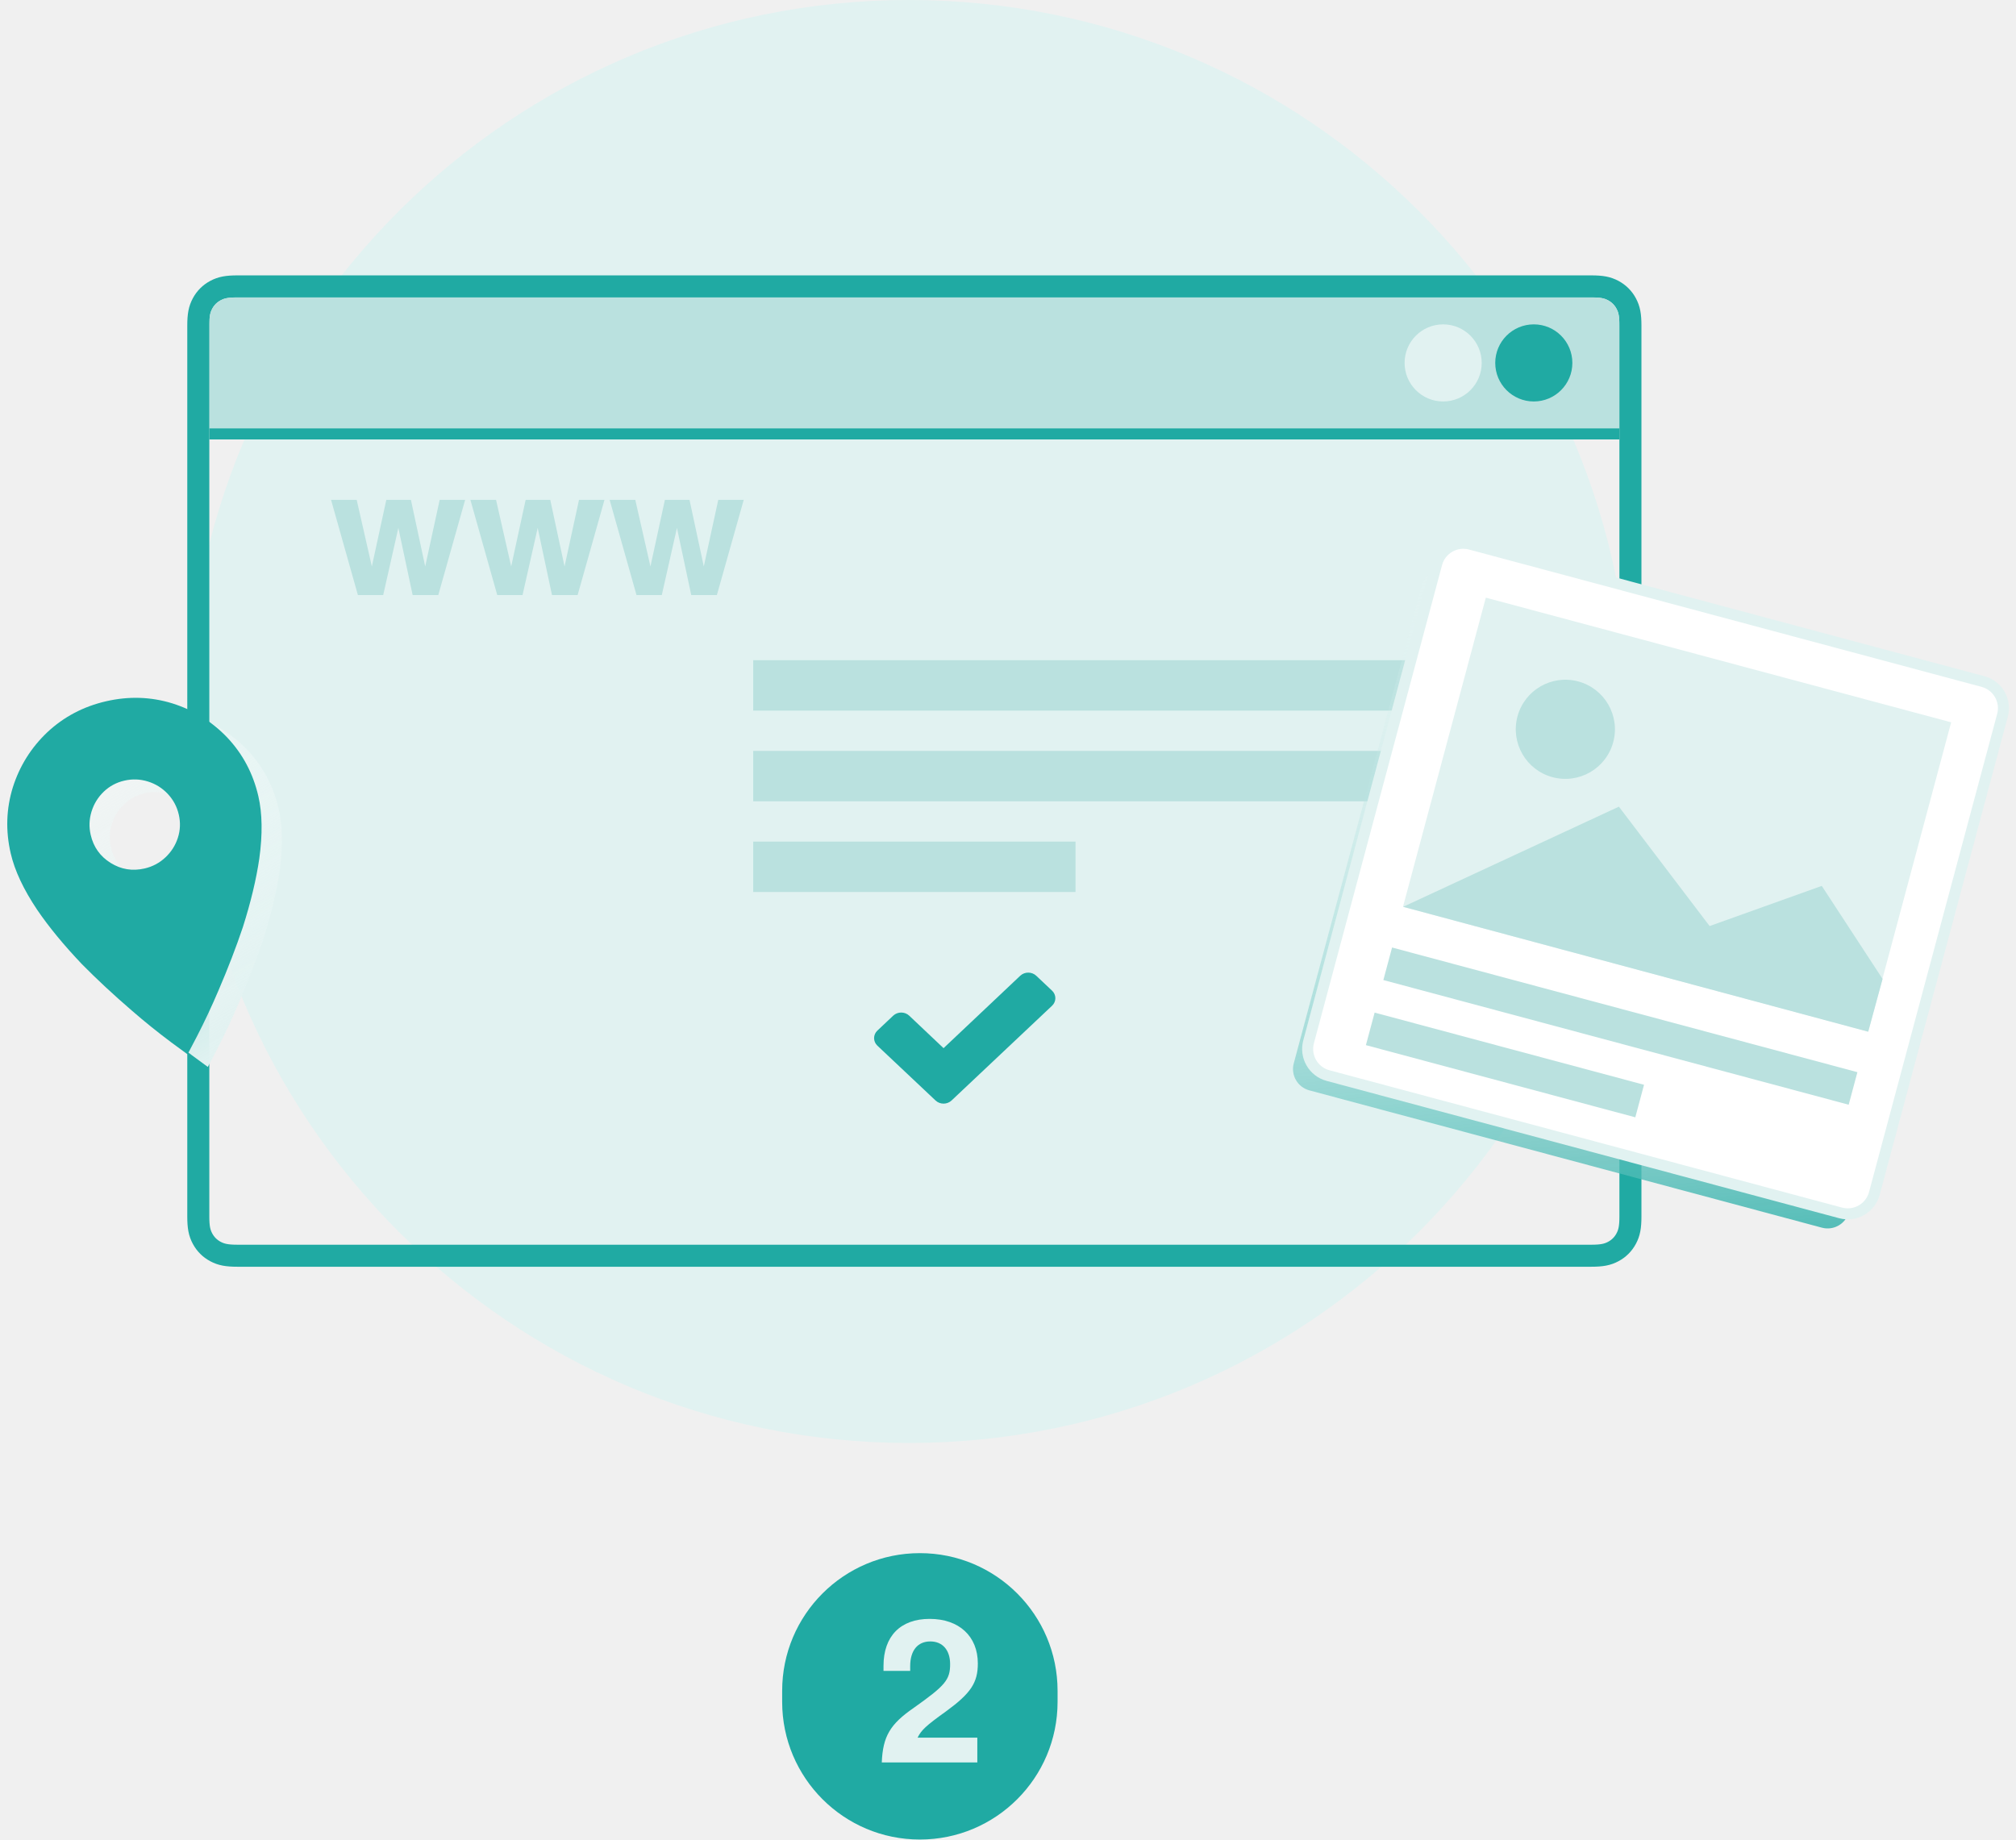
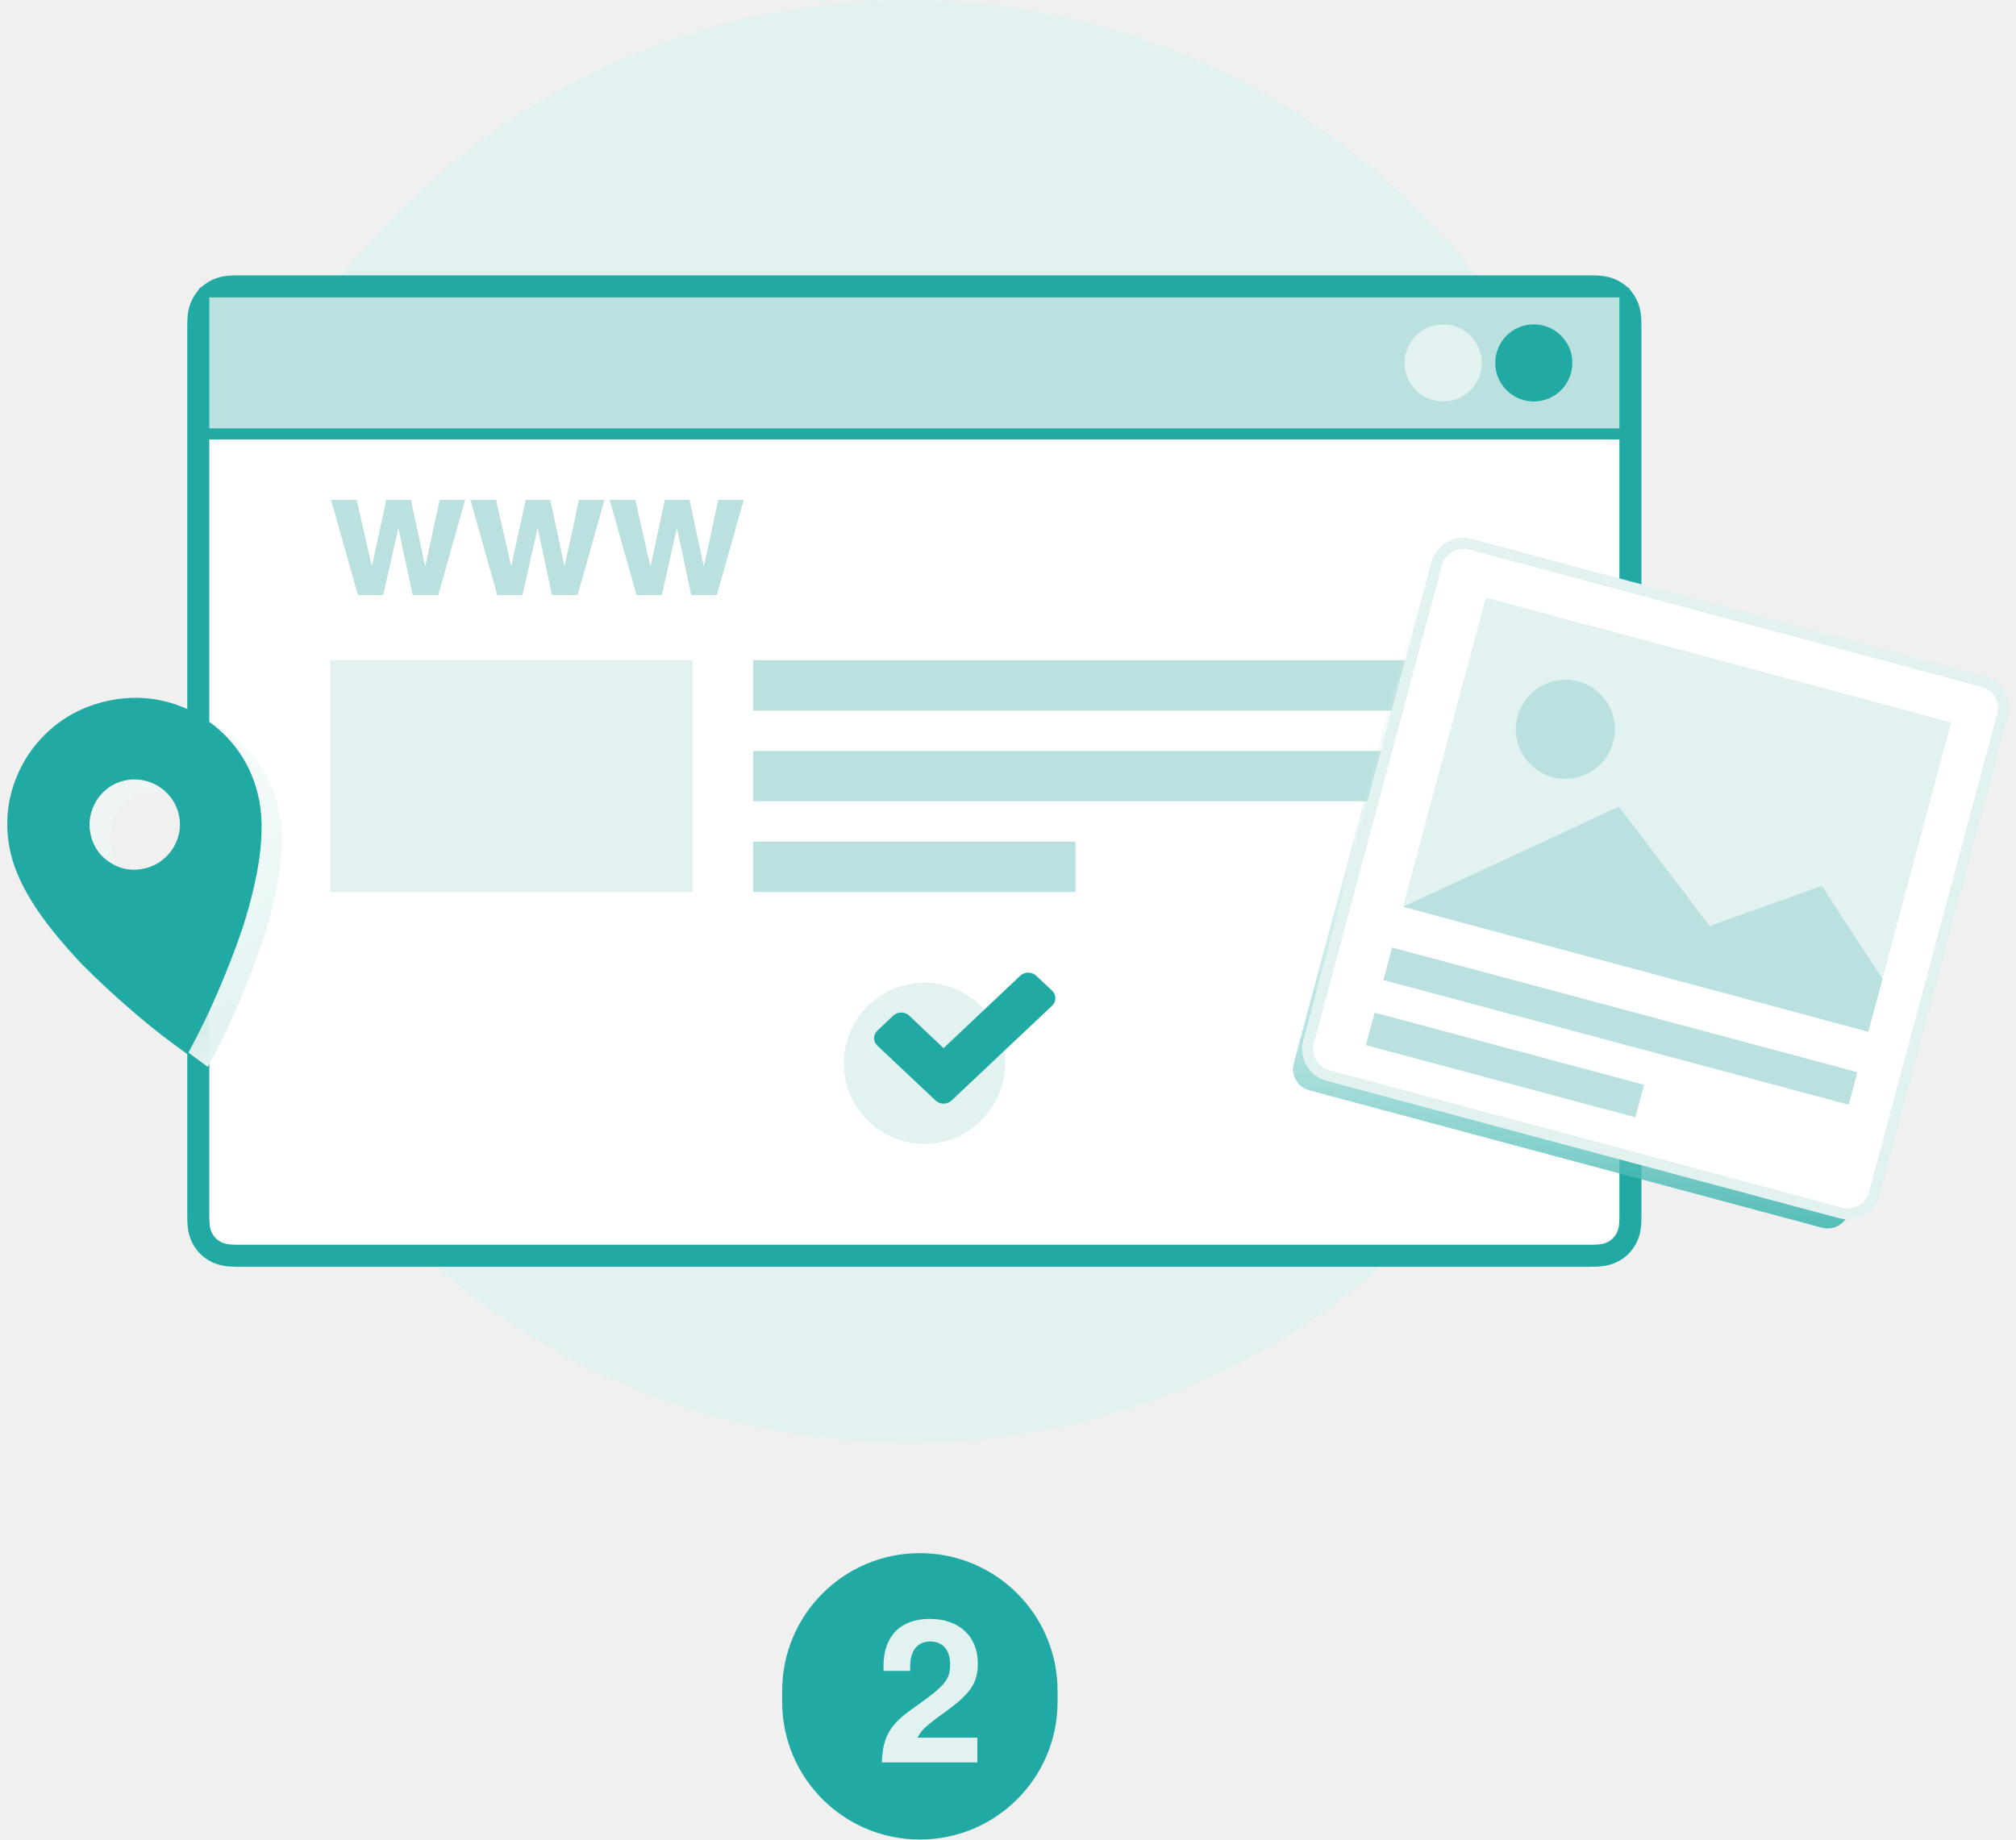
- <svg xmlns="http://www.w3.org/2000/svg" xmlns:xlink="http://www.w3.org/1999/xlink" width="183px" height="167px" viewBox="0 0 183 167" version="1.1">
+ <svg xmlns="http://www.w3.org/2000/svg" width="183px" height="167px" viewBox="0 0 183 167" version="1.1">
  <defs>
-     <path d="M2.564,-1.03584031e-16 L125.436,1.03584031e-16 C126.328,-6.01853049e-17 126.651,0.093 126.977,0.267 C127.303,0.441 127.559,0.697 127.733,1.023 C127.907,1.349 128,1.672 128,2.564 L128,83.436 C128,84.328 127.907,84.651 127.733,84.977 C127.559,85.303 127.303,85.559 126.977,85.733 C126.651,85.907 126.328,86 125.436,86 L2.564,86 C1.672,86 1.349,85.907 1.023,85.733 C0.697,85.559 0.441,85.303 0.267,84.977 C0.093,84.651 4.01235366e-17,84.328 -6.90560205e-17,83.436 L6.90560205e-17,2.564 C-4.01235366e-17,1.672 0.093,1.349 0.267,1.023 C0.441,0.697 0.697,0.441 1.023,0.267 C1.349,0.093 1.672,6.01853049e-17 2.564,-1.03584031e-16 Z" id="path-1" />
-     <linearGradient x1="14.43%" y1="-63.698%" x2="50%" y2="100%" id="linearGradient-3">
+     <linearGradient x1="14.43%" y1="-63.698%" x2="50%" y2="100%" id="linearGradient-1">
      <stop stop-color="#FFFFFF" stop-opacity="0" offset="0%" />
      <stop stop-color="#E1F2F1" offset="100%" />
    </linearGradient>
-     <linearGradient x1="43.058%" y1="-24.011%" x2="100%" y2="121.483%" id="linearGradient-4">
+     <linearGradient x1="43.058%" y1="-24.011%" x2="100%" y2="121.483%" id="linearGradient-2">
      <stop stop-color="#FFFFFF" stop-opacity="0" offset="0%" />
      <stop stop-color="#20AAA3" offset="100%" />
    </linearGradient>
  </defs>
  <g id="Page-2" stroke="none" stroke-width="1" fill="none" fill-rule="evenodd">
    <g id="submit-your-entry" transform="translate(-589, -282)">
      <g id="step2" transform="translate(568, 280)">
        <g id="2" transform="translate(92, 143)">
          <path d="M12.5,0 L12.5,0 C19.404,-1.26816328e-15 25,5.596 25,12.5 L25,13.5 C25,20.404 19.404,26 12.5,26 L12.5,26 C5.596,26 8.45442189e-16,20.404 0,13.5 L0,12.5 C-8.45442189e-16,5.596 5.596,1.26816328e-15 12.5,0 Z" id="Rectangle-path" fill="#20AAA3" fill-rule="nonzero" />
          <text font-family="Helvetica-Bold, Helvetica" font-size="18" font-weight="bold" fill="#E1F2F1">
            <tspan x="8.495" y="19">2</tspan>
          </text>
        </g>
        <g>
          <rect id="Rectangle-11" fill-rule="nonzero" x="0" y="0" width="209" height="136" />
          <circle id="Oval-3" fill="#E1F2F1" fill-rule="nonzero" cx="103.5" cy="67.5" r="65.5" />
          <g id="browser" transform="translate(40, 29)">
-             <mask id="mask-2" fill="white">
-               <use xlink:href="#path-1" />
-             </mask>
-             <path stroke="#20AAA3" stroke-width="2" d="M2.564,-1 L125.436,-1 C126.4,-1 126.913,-0.901 127.448,-0.615 C127.949,-0.347 128.347,0.051 128.615,0.552 C128.901,1.087 129,1.6 129,2.564 L129,83.436 C129,84.4 128.901,84.913 128.615,85.448 C128.347,85.949 127.949,86.347 127.448,86.615 C126.913,86.901 126.4,87 125.436,87 L2.564,87 C1.6,87 1.087,86.901 0.552,86.615 C0.051,86.347 -0.347,85.949 -0.615,85.448 C-0.901,84.913 -1,84.4 -1,83.436 L-1,2.564 C-1,1.6 -0.901,1.087 -0.615,0.552 C-0.347,0.051 0.051,-0.347 0.552,-0.615 C1.087,-0.901 1.6,-1 2.564,-1 Z" />
-             <text id="www" mask="url(#mask-2)" font-family="Helvetica-Bold, Helvetica" font-size="16" font-weight="bold" letter-spacing="0.2" fill="#BAE1DF">
+             <path d="M2.564,-1 L125.436,-1 C126.4,-1 126.913,-0.901 127.448,-0.615 C127.949,-0.347 128.347,0.051 128.615,0.552 C128.901,1.087 129,1.6 129,2.564 L129,83.436 C129,84.4 128.901,84.913 128.615,85.448 C128.347,85.949 127.949,86.347 127.448,86.615 C126.913,86.901 126.4,87 125.436,87 L2.564,87 C1.6,87 1.087,86.901 0.552,86.615 C0.051,86.347 -0.347,85.949 -0.615,85.448 C-0.901,84.913 -1,84.4 -1,83.436 L-1,2.564 C-1,1.6 -0.901,1.087 -0.615,0.552 C-0.347,0.051 0.051,-0.347 0.552,-0.615 C1.087,-0.901 1.6,-1 2.564,-1 Z" id="Rectangle-5" stroke="#20AAA3" stroke-width="2" fill="#FFFFFF" fill-rule="nonzero" stroke-linecap="round" stroke-linejoin="round" />
+             <text id="www" font-family="Helvetica-Bold, Helvetica" font-size="16" font-weight="bold" letter-spacing="0.2" fill="#BAE1DF">
              <tspan x="10.971" y="27.019">ww</tspan>
              <tspan x="36.262" y="27.019">w</tspan>
            </text>
-             <g id="Group-3" mask="url(#mask-2)">
-               <g transform="translate(57.6, 61.29787)">
-                 <ellipse id="Oval-2" fill="#E1F2F1" fill-rule="nonzero" cx="7.314" cy="8.234" rx="7.314" ry="7.319" />
-                 <path d="M19.2,2.323 C19.2,2.573 19.094,2.823 18.903,3.003 L9.772,11.613 C9.581,11.794 9.315,11.894 9.05,11.894 C8.784,11.894 8.519,11.794 8.328,11.613 L3.04,6.628 C2.849,6.447 2.743,6.197 2.743,5.947 C2.743,5.697 2.849,5.446 3.04,5.266 L4.484,3.904 C4.675,3.724 4.941,3.624 5.206,3.624 C5.472,3.624 5.737,3.724 5.928,3.904 L9.05,6.858 L16.015,0.28 C16.206,0.1 16.471,0 16.737,0 C17.002,0 17.268,0.1 17.459,0.28 L18.903,1.642 C19.094,1.822 19.2,2.072 19.2,2.323 Z" id="Check---FontAwesome" fill="#20AAA3" fill-rule="evenodd" />
-               </g>
+             <g id="Group-3" transform="translate(57.6, 61.29787)">
+               <ellipse id="Oval-2" fill="#E1F2F1" fill-rule="nonzero" cx="7.314" cy="8.234" rx="7.314" ry="7.319" />
+               <path d="M19.2,2.323 C19.2,2.573 19.094,2.823 18.903,3.003 L9.772,11.613 C9.581,11.794 9.315,11.894 9.05,11.894 C8.784,11.894 8.519,11.794 8.328,11.613 L3.04,6.628 C2.849,6.447 2.743,6.197 2.743,5.947 C2.743,5.697 2.849,5.446 3.04,5.266 L4.484,3.904 C4.675,3.724 4.941,3.624 5.206,3.624 C5.472,3.624 5.737,3.724 5.928,3.904 L9.05,6.858 L16.015,0.28 C16.206,0.1 16.471,0 16.737,0 C17.002,0 17.268,0.1 17.459,0.28 L18.903,1.642 C19.094,1.822 19.2,2.072 19.2,2.323 Z" id="Check---FontAwesome" fill="#20AAA3" />
            </g>
-             <polygon id="Rectangle-6" fill="#E1F2F1" fill-rule="nonzero" mask="url(#mask-2)" points="10.971 32.936 43.886 32.936 43.886 53.979 10.971 53.979" />
-             <polygon id="Rectangle-6" fill="#BAE1DF" fill-rule="nonzero" mask="url(#mask-2)" points="49.371 32.936 117.029 32.936 117.029 37.511 49.371 37.511" />
-             <polygon id="Rectangle-6" fill="#BAE1DF" fill-rule="nonzero" mask="url(#mask-2)" points="49.371 41.17 117.029 41.17 117.029 45.745 49.371 45.745" />
-             <polygon id="Rectangle-6" fill="#BAE1DF" fill-rule="nonzero" mask="url(#mask-2)" points="49.371 49.404 78.629 49.404 78.629 53.979 49.371 53.979" />
-             <path d="M-0.5,-0.5 L128.5,-0.5 L128.5,12.394 L-0.5,12.394 L-0.5,-0.5 Z" id="Rectangle-5" stroke="#20AAA3" fill="#BAE1DF" fill-rule="nonzero" stroke-linecap="round" stroke-linejoin="round" mask="url(#mask-2)" />
-             <circle id="Oval" fill="#20AAA3" fill-rule="nonzero" mask="url(#mask-2)" cx="120.229" cy="5.947" r="3.5" />
-             <circle id="Oval" fill="#E1F2F1" fill-rule="nonzero" mask="url(#mask-2)" cx="112" cy="5.947" r="3.5" />
+             <polygon id="Rectangle-6" fill="#E1F2F1" fill-rule="nonzero" points="10.971 32.936 43.886 32.936 43.886 53.979 10.971 53.979" />
+             <polygon id="Rectangle-6" fill="#BAE1DF" fill-rule="nonzero" points="49.371 32.936 117.029 32.936 117.029 37.511 49.371 37.511" />
+             <polygon id="Rectangle-6" fill="#BAE1DF" fill-rule="nonzero" points="49.371 41.17 117.029 41.17 117.029 45.745 49.371 45.745" />
+             <polygon id="Rectangle-6" fill="#BAE1DF" fill-rule="nonzero" points="49.371 49.404 78.629 49.404 78.629 53.979 49.371 53.979" />
+             <path d="M-0.5,-0.5 L128.5,-0.5 L128.5,12.394 L-0.5,12.394 L-0.5,-0.5 Z" id="Rectangle-5" stroke="#20AAA3" fill="#BAE1DF" fill-rule="nonzero" stroke-linecap="round" stroke-linejoin="round" />
+             <circle id="Oval" fill="#20AAA3" fill-rule="nonzero" cx="120.229" cy="5.947" r="3.5" />
+             <circle id="Oval" fill="#E1F2F1" fill-rule="nonzero" cx="112" cy="5.947" r="3.5" />
          </g>
          <g id="pin" transform="translate(35.5, 82.5) rotate(-13) translate(-35.5, -82.5) translate(23, 65)">
-             <path d="M13.073,17.107 C13.813,17.107 14.501,16.923 15.135,16.554 C15.769,16.185 16.271,15.691 16.641,15.071 C17.011,14.452 17.196,13.773 17.196,13.035 C17.196,12.297 17.011,11.612 16.641,10.979 C16.271,10.347 15.769,9.846 15.135,9.477 C14.501,9.108 13.813,8.923 13.073,8.923 C12.334,8.923 11.653,9.108 11.032,9.477 C10.411,9.846 9.915,10.347 9.545,10.979 C9.175,11.612 8.99,12.297 8.99,13.035 C8.99,14.168 9.387,15.13 10.18,15.921 C10.973,16.712 11.937,17.107 13.073,17.107 Z M13.073,1.53 C15.188,1.53 17.13,2.044 18.901,3.072 C20.645,4.1 22.032,5.484 23.063,7.223 C24.094,8.989 24.609,10.926 24.609,13.035 C24.609,14.643 24.212,16.488 23.42,18.57 C22.733,20.336 21.781,22.247 20.566,24.303 C19.561,25.937 18.412,27.637 17.117,29.403 C16.218,30.642 15.267,31.854 14.263,33.04 L13.073,34.424 L11.884,33.04 C10.88,31.854 9.929,30.642 9.03,29.403 C7.735,27.637 6.586,25.937 5.581,24.303 C4.366,22.247 3.414,20.336 2.727,18.57 C1.934,16.488 1.538,14.643 1.538,13.035 C1.538,10.926 2.053,8.989 3.084,7.223 C4.115,5.484 5.502,4.1 7.246,3.072 C9.017,2.044 10.959,1.53 13.073,1.53 Z" id="location_on---material" fill="url(#linearGradient-3)" />
+             <path d="M13.073,17.107 C13.813,17.107 14.501,16.923 15.135,16.554 C15.769,16.185 16.271,15.691 16.641,15.071 C17.011,14.452 17.196,13.773 17.196,13.035 C17.196,12.297 17.011,11.612 16.641,10.979 C16.271,10.347 15.769,9.846 15.135,9.477 C14.501,9.108 13.813,8.923 13.073,8.923 C12.334,8.923 11.653,9.108 11.032,9.477 C10.411,9.846 9.915,10.347 9.545,10.979 C9.175,11.612 8.99,12.297 8.99,13.035 C8.99,14.168 9.387,15.13 10.18,15.921 C10.973,16.712 11.937,17.107 13.073,17.107 Z M13.073,1.53 C15.188,1.53 17.13,2.044 18.901,3.072 C20.645,4.1 22.032,5.484 23.063,7.223 C24.094,8.989 24.609,10.926 24.609,13.035 C24.609,14.643 24.212,16.488 23.42,18.57 C22.733,20.336 21.781,22.247 20.566,24.303 C19.561,25.937 18.412,27.637 17.117,29.403 C16.218,30.642 15.267,31.854 14.263,33.04 L13.073,34.424 L11.884,33.04 C10.88,31.854 9.929,30.642 9.03,29.403 C7.735,27.637 6.586,25.937 5.581,24.303 C4.366,22.247 3.414,20.336 2.727,18.57 C1.934,16.488 1.538,14.643 1.538,13.035 C1.538,10.926 2.053,8.989 3.084,7.223 C4.115,5.484 5.502,4.1 7.246,3.072 C9.017,2.044 10.959,1.53 13.073,1.53 Z" id="location_on---material" fill="url(#linearGradient-1)" />
            <path d="M11.535,15.577 C12.275,15.577 12.962,15.393 13.597,15.024 C14.231,14.655 14.733,14.161 15.103,13.541 C15.473,12.922 15.658,12.243 15.658,11.505 C15.658,10.767 15.473,10.082 15.103,9.449 C14.733,8.817 14.231,8.316 13.597,7.947 C12.962,7.578 12.275,7.393 11.535,7.393 C10.795,7.393 10.115,7.578 9.494,7.947 C8.873,8.316 8.377,8.817 8.007,9.449 C7.637,10.082 7.452,10.767 7.452,11.505 C7.452,12.638 7.849,13.6 8.642,14.391 C9.434,15.182 10.399,15.577 11.535,15.577 Z M11.535,0 C13.65,0 15.592,0.514 17.363,1.542 C19.107,2.57 20.494,3.954 21.525,5.693 C22.555,7.459 23.071,9.396 23.071,11.505 C23.071,13.113 22.674,14.958 21.882,17.04 C21.194,18.806 20.243,20.717 19.027,22.773 C18.023,24.407 16.874,26.107 15.579,27.873 C14.68,29.112 13.729,30.324 12.725,31.51 L11.535,32.894 L10.346,31.51 C9.342,30.324 8.391,29.112 7.492,27.873 C6.197,26.107 5.048,24.407 4.043,22.773 C2.828,20.717 1.876,18.806 1.189,17.04 C0.396,14.958 0,13.113 0,11.505 C0,9.396 0.515,7.459 1.546,5.693 C2.577,3.954 3.964,2.57 5.708,1.542 C7.479,0.514 9.421,0 11.535,0 Z" id="location_on---material" fill="#20AAA3" />
          </g>
          <g id="pic" transform="translate(170, 83) rotate(15) translate(-170, -83) translate(143, 57)" fill-rule="nonzero">
-             <path d="M2.536,2.235 L50.706,2.235 C51.81,2.235 52.706,3.13 52.706,4.235 L52.706,49.176 C52.706,50.28 51.81,51.176 50.706,51.176 L2.536,51.176 C1.432,51.176 0.536,50.28 0.536,49.176 L0.536,4.235 C0.536,3.13 1.432,2.235 2.536,2.235 Z" id="Rectangle-4" fill="url(#linearGradient-4)" />
+             <path d="M2.536,2.235 L50.706,2.235 C51.81,2.235 52.706,3.13 52.706,4.235 L52.706,49.176 C52.706,50.28 51.81,51.176 50.706,51.176 L2.536,51.176 C1.432,51.176 0.536,50.28 0.536,49.176 L0.536,4.235 C0.536,3.13 1.432,2.235 2.536,2.235 Z" id="Rectangle-4" fill="url(#linearGradient-2)" />
            <path d="M3.831,-0.5 L52,-0.5 C53.381,-0.5 54.5,0.619 54.5,2 L54.5,46.941 C54.5,48.322 53.381,49.441 52,49.441 L3.831,49.441 C2.45,49.441 1.331,48.322 1.331,46.941 L1.331,2 C1.331,0.619 2.45,-0.5 3.831,-0.5 Z" id="Rectangle-4" stroke="#E1F2F1" fill="#FFFFFF" stroke-linecap="round" stroke-linejoin="round" />
            <polygon id="Rectangle-4" fill="#E1F2F1" points="6.434 3.824 50.164 3.824 50.164 32.882 6.434 32.882" />
            <circle id="Oval-4" fill="#BAE1DF" cx="16.5" cy="13.5" r="4.5" />
            <polygon id="Rectangle-4" fill="#BAE1DF" points="6.434 36.706 50.164 36.706 50.164 39.765 6.434 39.765" />
            <polygon id="Rectangle-4" fill="#BAE1DF" points="6.434 42.824 31.751 42.824 31.751 45.882 6.434 45.882" />
            <polygon id="Path-4" fill="#BAE1DF" points="6.45 32.875 23.012 19.026 33.773 27.365 42.662 21.208 50.183 27.94 50.159 32.906" />
          </g>
        </g>
      </g>
    </g>
  </g>
</svg>
